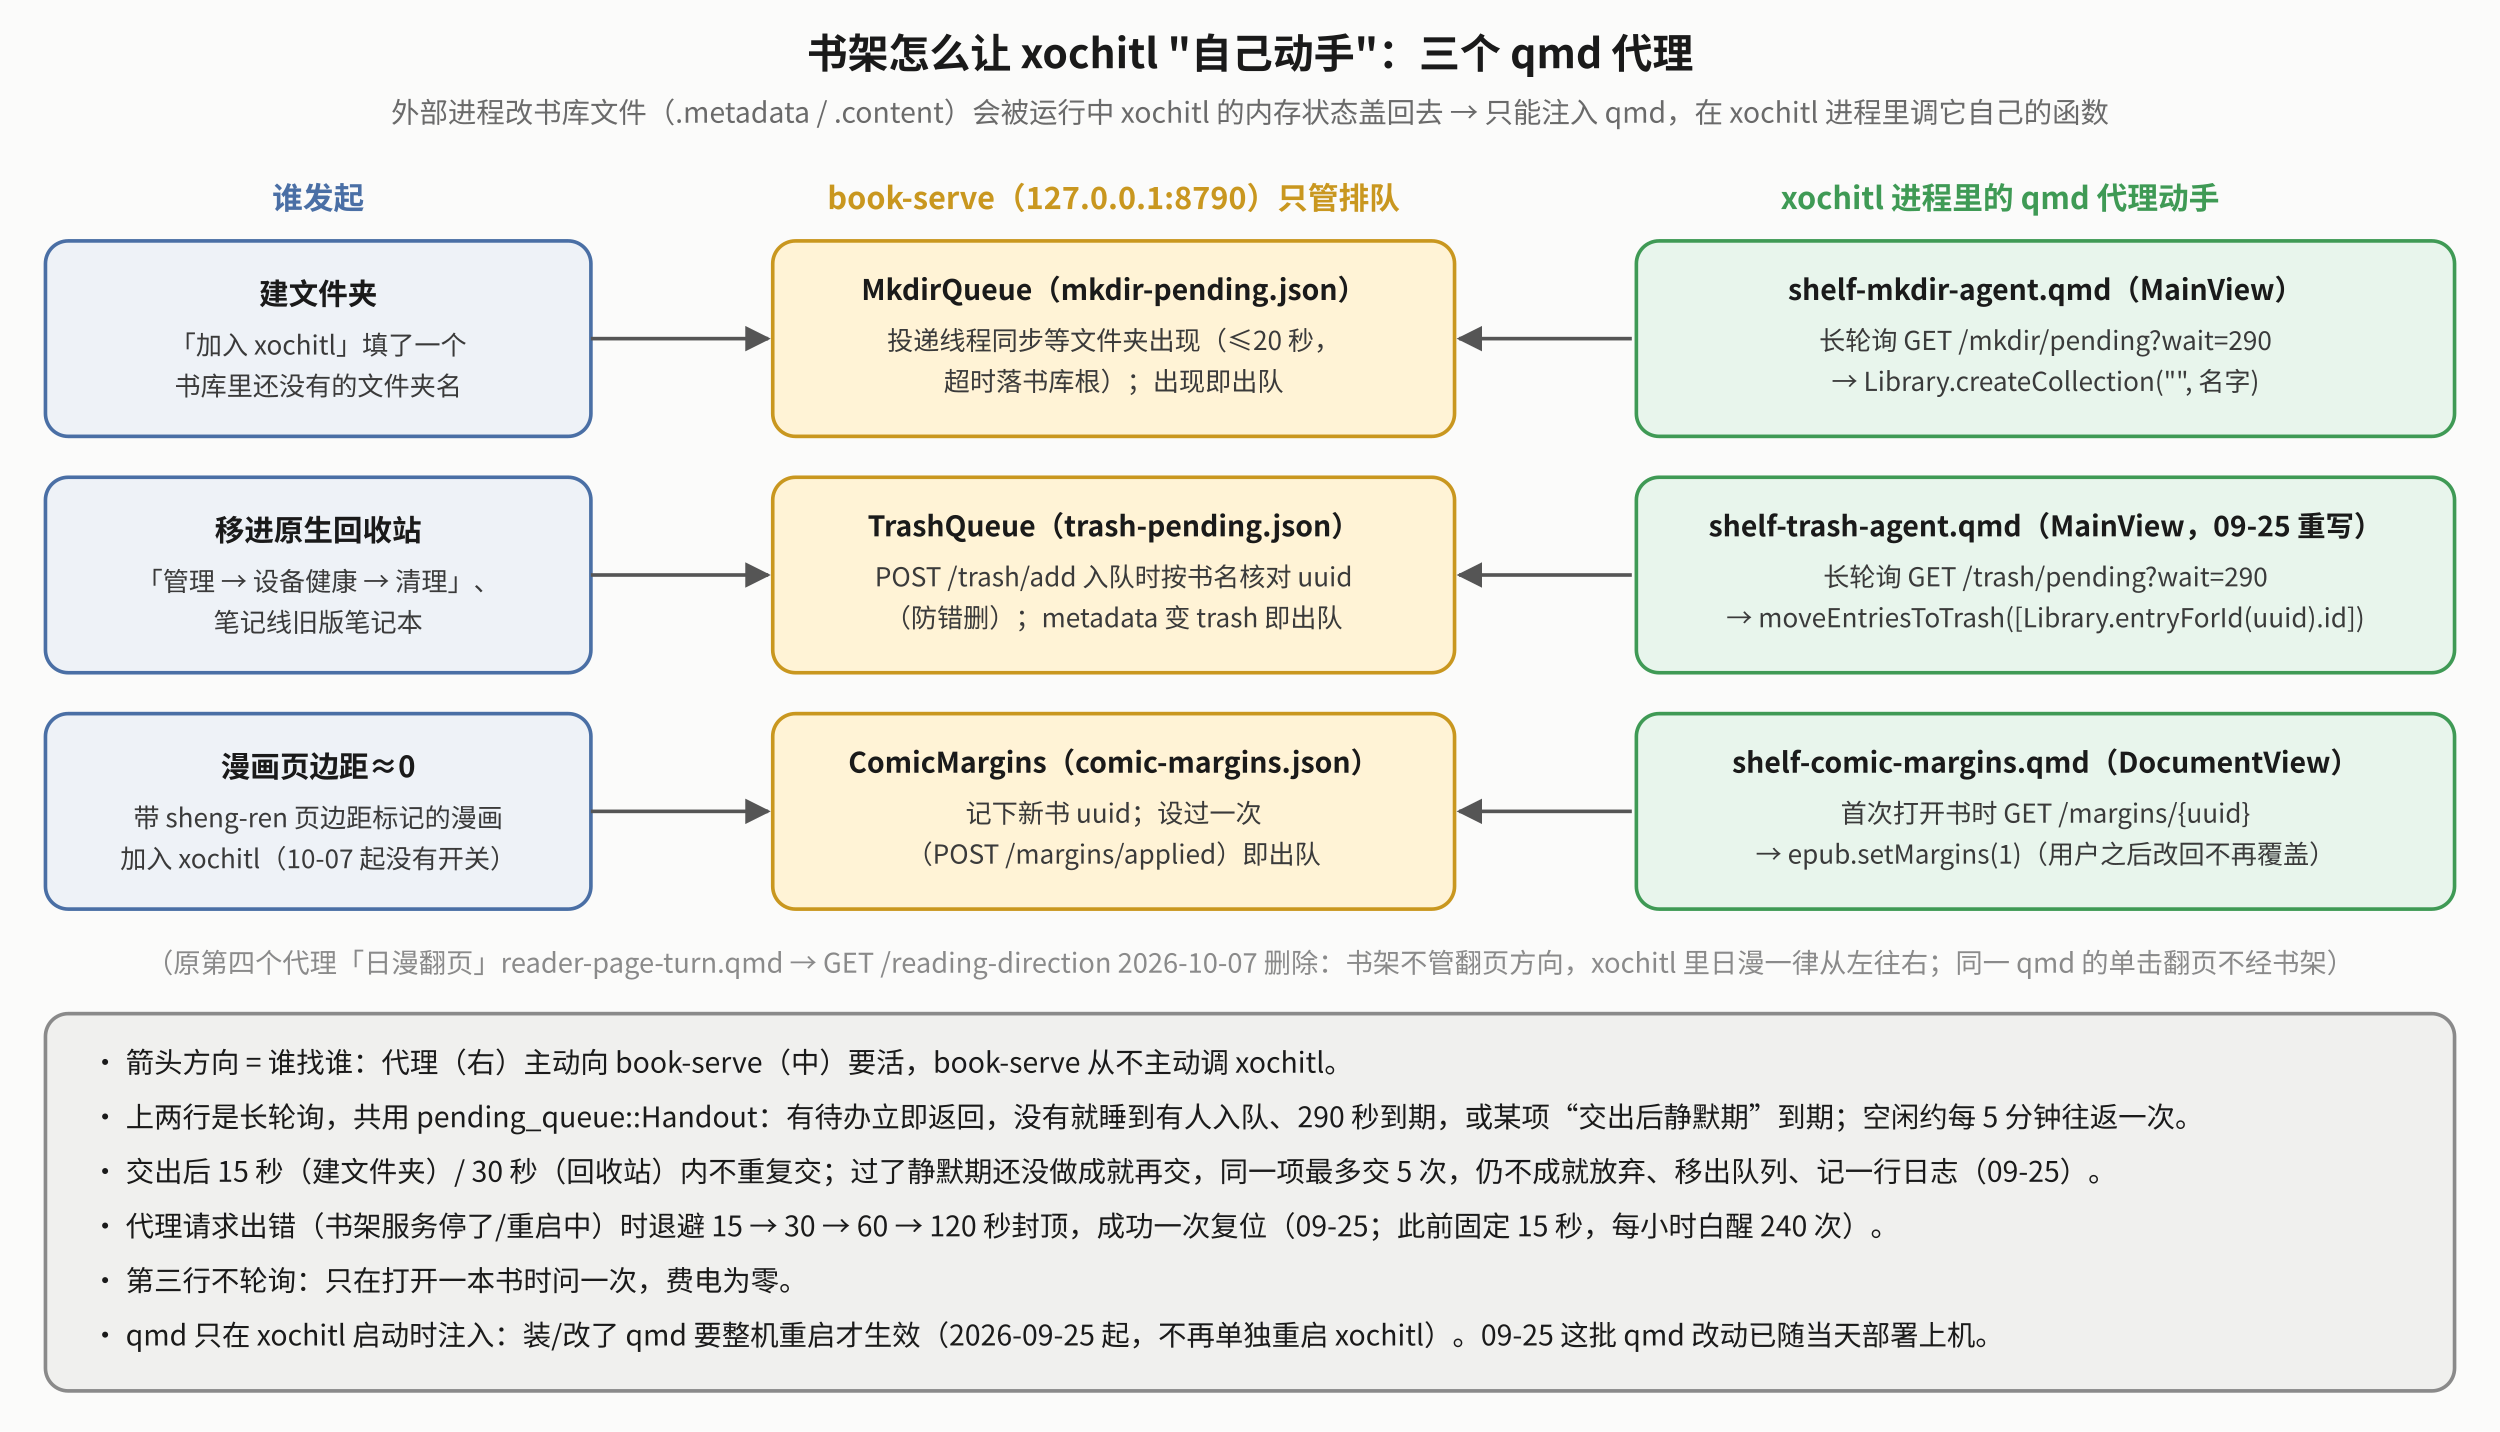
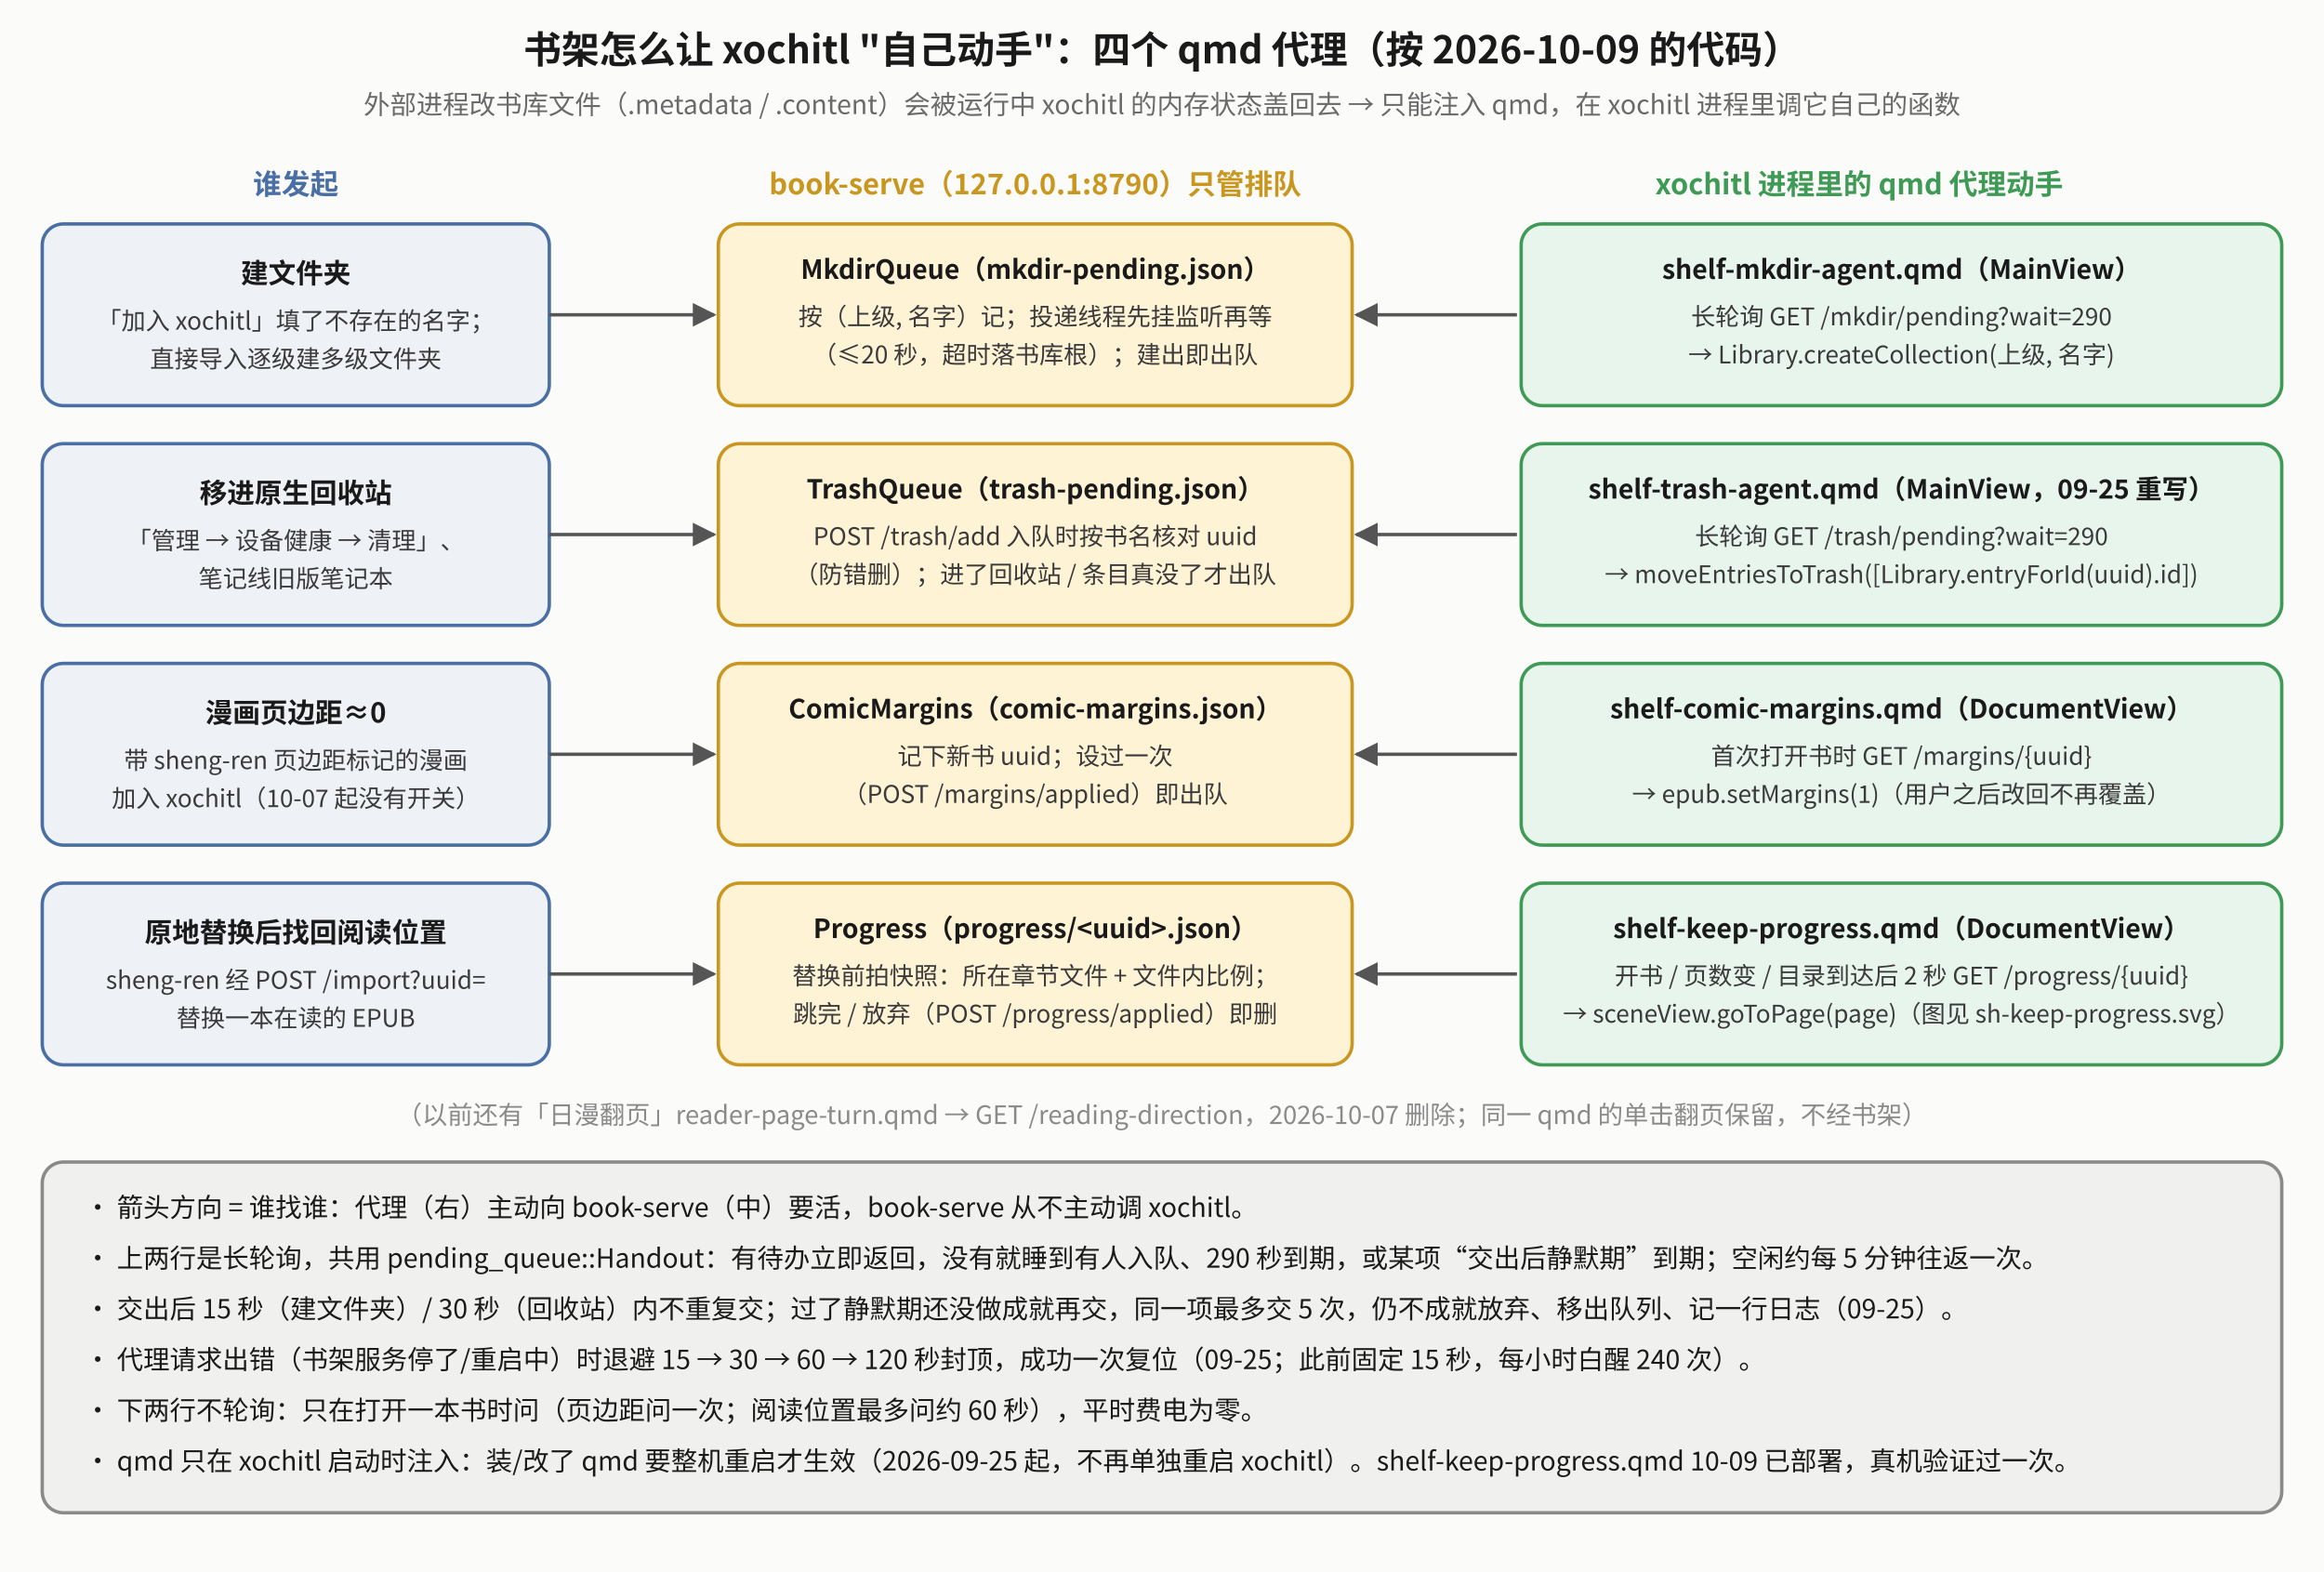
- <svg xmlns="http://www.w3.org/2000/svg" viewBox="0 0 1100 630" font-family="Noto Sans CJK SC, sans-serif">
+ <svg xmlns="http://www.w3.org/2000/svg" viewBox="0 0 1100 744" font-family="Noto Sans CJK SC, Source Han Sans SC, sans-serif">
  <defs>
    <marker id="ar" viewBox="0 0 10 10" refX="9" refY="5" markerWidth="7" markerHeight="7" orient="auto-start-reverse">
      <path d="M0,0 L10,5 L0,10 z" fill="#555" />
    </marker>
  </defs>
-   <rect x="0" y="0" width="1100" height="630" fill="#fbfbfa" />
-   <text x="550" y="30" text-anchor="middle" font-size="18" font-weight="bold" fill="#1a1a1a">书架怎么让 xochitl "自己动手"：三个 qmd 代理</text>
+   <rect x="0" y="0" width="1100" height="744" fill="#fbfbfa" />
+   <text x="550" y="30" text-anchor="middle" font-size="18" font-weight="bold" fill="#1a1a1a">书架怎么让 xochitl "自己动手"：四个 qmd 代理（按 2026-10-09 的代码）</text>
  <text x="550" y="54" text-anchor="middle" font-size="12.5" fill="#6a6a6a">外部进程改书库文件（.metadata / .content）会被运行中 xochitl 的内存状态盖回去 → 只能注入 qmd，在 xochitl 进程里调它自己的函数</text>
  <text x="140" y="92" text-anchor="middle" font-size="13.5" font-weight="bold" fill="#4a6fa5">谁发起</text>
  <text x="490" y="92" text-anchor="middle" font-size="13.5" font-weight="bold" fill="#c9971f">book-serve（127.0.0.1:8790）只管排队</text>
  <text x="880" y="92" text-anchor="middle" font-size="13.5" font-weight="bold" fill="#3f9a55">xochitl 进程里的 qmd 代理动手</text>
  <rect x="20" y="106" width="240" height="86" rx="10" fill="#eef2f7" stroke="#4a6fa5" stroke-width="1.6" />
  <text x="140" y="134" text-anchor="middle" font-size="13" font-weight="bold" fill="#1a1a1a">建文件夹</text>
-   <text x="140" y="156" text-anchor="middle" font-size="11.5" fill="#3a3a3a">「加入 xochitl」填了一个</text>
-   <text x="140" y="174" text-anchor="middle" font-size="11.5" fill="#3a3a3a">书库里还没有的文件夹名</text>
+   <text x="140" y="156" text-anchor="middle" font-size="11.5" fill="#3a3a3a">「加入 xochitl」填了不存在的名字；</text>
+   <text x="140" y="174" text-anchor="middle" font-size="11.5" fill="#3a3a3a">直接导入逐级建多级文件夹</text>
  <rect x="340" y="106" width="300" height="86" rx="10" fill="#fff3d6" stroke="#c9971f" stroke-width="1.6" />
  <text x="490" y="132" text-anchor="middle" font-size="12.5" font-weight="bold" fill="#1a1a1a">MkdirQueue（mkdir-pending.json）</text>
-   <text x="490" y="154" text-anchor="middle" font-size="11.5" fill="#3a3a3a">投递线程同步等文件夹出现（≤20 秒，</text>
-   <text x="490" y="172" text-anchor="middle" font-size="11.5" fill="#3a3a3a">超时落书库根）；出现即出队</text>
+   <text x="490" y="154" text-anchor="middle" font-size="11.5" fill="#3a3a3a">按（上级, 名字）记；投递线程先挂监听再等</text>
+   <text x="490" y="172" text-anchor="middle" font-size="11.5" fill="#3a3a3a">（≤20 秒，超时落书库根）；建出即出队</text>
  <rect x="720" y="106" width="360" height="86" rx="10" fill="#e8f5ec" stroke="#3f9a55" stroke-width="1.6" />
  <text x="900" y="132" text-anchor="middle" font-size="12.5" font-weight="bold" fill="#1a1a1a">shelf-mkdir-agent.qmd（MainView）</text>
  <text x="900" y="154" text-anchor="middle" font-size="11.5" fill="#3a3a3a">长轮询 GET /mkdir/pending?wait=290</text>
-   <text x="900" y="172" text-anchor="middle" font-size="11.5" fill="#3a3a3a">→ Library.createCollection("", 名字)</text>
+   <text x="900" y="172" text-anchor="middle" font-size="11.5" fill="#3a3a3a">→ Library.createCollection(上级, 名字)</text>
  <line x1="260" y1="149" x2="338" y2="149" stroke="#555" stroke-width="1.6" marker-end="url(#ar)" />
  <line x1="718" y1="149" x2="642" y2="149" stroke="#555" stroke-width="1.6" marker-end="url(#ar)" />
  <rect x="20" y="210" width="240" height="86" rx="10" fill="#eef2f7" stroke="#4a6fa5" stroke-width="1.6" />
  <text x="140" y="238" text-anchor="middle" font-size="13" font-weight="bold" fill="#1a1a1a">移进原生回收站</text>
  <text x="140" y="260" text-anchor="middle" font-size="11.5" fill="#3a3a3a">「管理 → 设备健康 → 清理」、</text>
  <text x="140" y="278" text-anchor="middle" font-size="11.5" fill="#3a3a3a">笔记线旧版笔记本</text>
  <rect x="340" y="210" width="300" height="86" rx="10" fill="#fff3d6" stroke="#c9971f" stroke-width="1.6" />
  <text x="490" y="236" text-anchor="middle" font-size="12.5" font-weight="bold" fill="#1a1a1a">TrashQueue（trash-pending.json）</text>
  <text x="490" y="258" text-anchor="middle" font-size="11.5" fill="#3a3a3a">POST /trash/add 入队时按书名核对 uuid</text>
-   <text x="490" y="276" text-anchor="middle" font-size="11.5" fill="#3a3a3a">（防错删）；metadata 变 trash 即出队</text>
+   <text x="490" y="276" text-anchor="middle" font-size="11.5" fill="#3a3a3a">（防错删）；进了回收站 / 条目真没了才出队</text>
  <rect x="720" y="210" width="360" height="86" rx="10" fill="#e8f5ec" stroke="#3f9a55" stroke-width="1.6" />
  <text x="900" y="236" text-anchor="middle" font-size="12.5" font-weight="bold" fill="#1a1a1a">shelf-trash-agent.qmd（MainView，09-25 重写）</text>
  <text x="900" y="258" text-anchor="middle" font-size="11.5" fill="#3a3a3a">长轮询 GET /trash/pending?wait=290</text>
  <text x="900" y="276" text-anchor="middle" font-size="11.5" fill="#3a3a3a">→ moveEntriesToTrash([Library.entryForId(uuid).id])</text>
  <line x1="260" y1="253" x2="338" y2="253" stroke="#555" stroke-width="1.6" marker-end="url(#ar)" />
  <line x1="718" y1="253" x2="642" y2="253" stroke="#555" stroke-width="1.6" marker-end="url(#ar)" />
  <rect x="20" y="314" width="240" height="86" rx="10" fill="#eef2f7" stroke="#4a6fa5" stroke-width="1.6" />
  <text x="140" y="342" text-anchor="middle" font-size="13" font-weight="bold" fill="#1a1a1a">漫画页边距≈0</text>
  <text x="140" y="364" text-anchor="middle" font-size="11.5" fill="#3a3a3a">带 sheng-ren 页边距标记的漫画</text>
  <text x="140" y="382" text-anchor="middle" font-size="11.5" fill="#3a3a3a">加入 xochitl（10-07 起没有开关）</text>
  <rect x="340" y="314" width="300" height="86" rx="10" fill="#fff3d6" stroke="#c9971f" stroke-width="1.6" />
  <text x="490" y="340" text-anchor="middle" font-size="12.5" font-weight="bold" fill="#1a1a1a">ComicMargins（comic-margins.json）</text>
  <text x="490" y="362" text-anchor="middle" font-size="11.5" fill="#3a3a3a">记下新书 uuid；设过一次</text>
  <text x="490" y="380" text-anchor="middle" font-size="11.5" fill="#3a3a3a">（POST /margins/applied）即出队</text>
  <rect x="720" y="314" width="360" height="86" rx="10" fill="#e8f5ec" stroke="#3f9a55" stroke-width="1.6" />
  <text x="900" y="340" text-anchor="middle" font-size="12.5" font-weight="bold" fill="#1a1a1a">shelf-comic-margins.qmd（DocumentView）</text>
  <text x="900" y="362" text-anchor="middle" font-size="11.5" fill="#3a3a3a">首次打开书时 GET /margins/{uuid}</text>
  <text x="900" y="380" text-anchor="middle" font-size="11.5" fill="#3a3a3a">→ epub.setMargins(1)（用户之后改回不再覆盖）</text>
  <line x1="260" y1="357" x2="338" y2="357" stroke="#555" stroke-width="1.6" marker-end="url(#ar)" />
  <line x1="718" y1="357" x2="642" y2="357" stroke="#555" stroke-width="1.6" marker-end="url(#ar)" />
-   <text x="550" y="428" text-anchor="middle" font-size="12" fill="#8a8a8a">（原第四个代理「日漫翻页」reader-page-turn.qmd → GET /reading-direction 2026-10-07 删除：书架不管翻页方向，xochitl 里日漫一律从左往右；同一 qmd 的单击翻页不经书架）</text>
-   <rect x="20" y="446" width="1060" height="166" rx="10" fill="#f0f0ee" stroke="#8a8a8a" stroke-width="1.6" />
-   <text x="40" y="472" font-size="12.5" fill="#1a1a1a">• 箭头方向 = 谁找谁：代理（右）主动向 book-serve（中）要活，book-serve 从不主动调 xochitl。</text>
-   <text x="40" y="496" font-size="12.5" fill="#1a1a1a">• 上两行是长轮询，共用 pending_queue::Handout：有待办立即返回，没有就睡到有人入队、290 秒到期，或某项“交出后静默期”到期；空闲约每 5 分钟往返一次。</text>
-   <text x="40" y="520" font-size="12.5" fill="#1a1a1a">• 交出后 15 秒（建文件夹）/ 30 秒（回收站）内不重复交；过了静默期还没做成就再交，同一项最多交 5 次，仍不成就放弃、移出队列、记一行日志（09-25）。</text>
-   <text x="40" y="544" font-size="12.5" fill="#1a1a1a">• 代理请求出错（书架服务停了/重启中）时退避 15 → 30 → 60 → 120 秒封顶，成功一次复位（09-25；此前固定 15 秒，每小时白醒 240 次）。</text>
-   <text x="40" y="568" font-size="12.5" fill="#1a1a1a">• 第三行不轮询：只在打开一本书时问一次，费电为零。</text>
-   <text x="40" y="592" font-size="12.5" fill="#1a1a1a">• qmd 只在 xochitl 启动时注入：装/改了 qmd 要整机重启才生效（2026-09-25 起，不再单独重启 xochitl）。09-25 这批 qmd 改动已随当天部署上机。</text>
+   <rect x="20" y="418" width="240" height="86" rx="10" fill="#eef2f7" stroke="#4a6fa5" stroke-width="1.6" />
+   <text x="140" y="446" text-anchor="middle" font-size="13" font-weight="bold" fill="#1a1a1a">原地替换后找回阅读位置</text>
+   <text x="140" y="468" text-anchor="middle" font-size="11.5" fill="#3a3a3a">sheng-ren 经 POST /import?uuid=</text>
+   <text x="140" y="486" text-anchor="middle" font-size="11.5" fill="#3a3a3a">替换一本在读的 EPUB</text>
+   <rect x="340" y="418" width="300" height="86" rx="10" fill="#fff3d6" stroke="#c9971f" stroke-width="1.6" />
+   <text x="490" y="444" text-anchor="middle" font-size="12.5" font-weight="bold" fill="#1a1a1a">Progress（progress/&lt;uuid&gt;.json）</text>
+   <text x="490" y="466" text-anchor="middle" font-size="11.5" fill="#3a3a3a">替换前拍快照：所在章节文件 + 文件内比例；</text>
+   <text x="490" y="484" text-anchor="middle" font-size="11.5" fill="#3a3a3a">跳完 / 放弃（POST /progress/applied）即删</text>
+   <rect x="720" y="418" width="360" height="86" rx="10" fill="#e8f5ec" stroke="#3f9a55" stroke-width="1.6" />
+   <text x="900" y="444" text-anchor="middle" font-size="12.5" font-weight="bold" fill="#1a1a1a">shelf-keep-progress.qmd（DocumentView）</text>
+   <text x="900" y="466" text-anchor="middle" font-size="11.5" fill="#3a3a3a">开书 / 页数变 / 目录到达后 2 秒 GET /progress/{uuid}</text>
+   <text x="900" y="484" text-anchor="middle" font-size="11.5" fill="#3a3a3a">→ sceneView.goToPage(page)（图见 sh-keep-progress.svg）</text>
+   <line x1="260" y1="461" x2="338" y2="461" stroke="#555" stroke-width="1.6" marker-end="url(#ar)" />
+   <line x1="718" y1="461" x2="642" y2="461" stroke="#555" stroke-width="1.6" marker-end="url(#ar)" />
+   <text x="550" y="532" text-anchor="middle" font-size="12" fill="#8a8a8a">（以前还有「日漫翻页」reader-page-turn.qmd → GET /reading-direction，2026-10-07 删除；同一 qmd 的单击翻页保留，不经书架）</text>
+   <rect x="20" y="550" width="1060" height="166" rx="10" fill="#f0f0ee" stroke="#8a8a8a" stroke-width="1.6" />
+   <text x="40" y="576" font-size="12.5" fill="#1a1a1a">• 箭头方向 = 谁找谁：代理（右）主动向 book-serve（中）要活，book-serve 从不主动调 xochitl。</text>
+   <text x="40" y="600" font-size="12.5" fill="#1a1a1a">• 上两行是长轮询，共用 pending_queue::Handout：有待办立即返回，没有就睡到有人入队、290 秒到期，或某项“交出后静默期”到期；空闲约每 5 分钟往返一次。</text>
+   <text x="40" y="624" font-size="12.5" fill="#1a1a1a">• 交出后 15 秒（建文件夹）/ 30 秒（回收站）内不重复交；过了静默期还没做成就再交，同一项最多交 5 次，仍不成就放弃、移出队列、记一行日志（09-25）。</text>
+   <text x="40" y="648" font-size="12.5" fill="#1a1a1a">• 代理请求出错（书架服务停了/重启中）时退避 15 → 30 → 60 → 120 秒封顶，成功一次复位（09-25；此前固定 15 秒，每小时白醒 240 次）。</text>
+   <text x="40" y="672" font-size="12.5" fill="#1a1a1a">• 下两行不轮询：只在打开一本书时问（页边距问一次；阅读位置最多问约 60 秒），平时费电为零。</text>
+   <text x="40" y="696" font-size="12.5" fill="#1a1a1a">• qmd 只在 xochitl 启动时注入：装/改了 qmd 要整机重启才生效（2026-09-25 起，不再单独重启 xochitl）。shelf-keep-progress.qmd 10-09 已部署，真机验证过一次。</text>
</svg>
